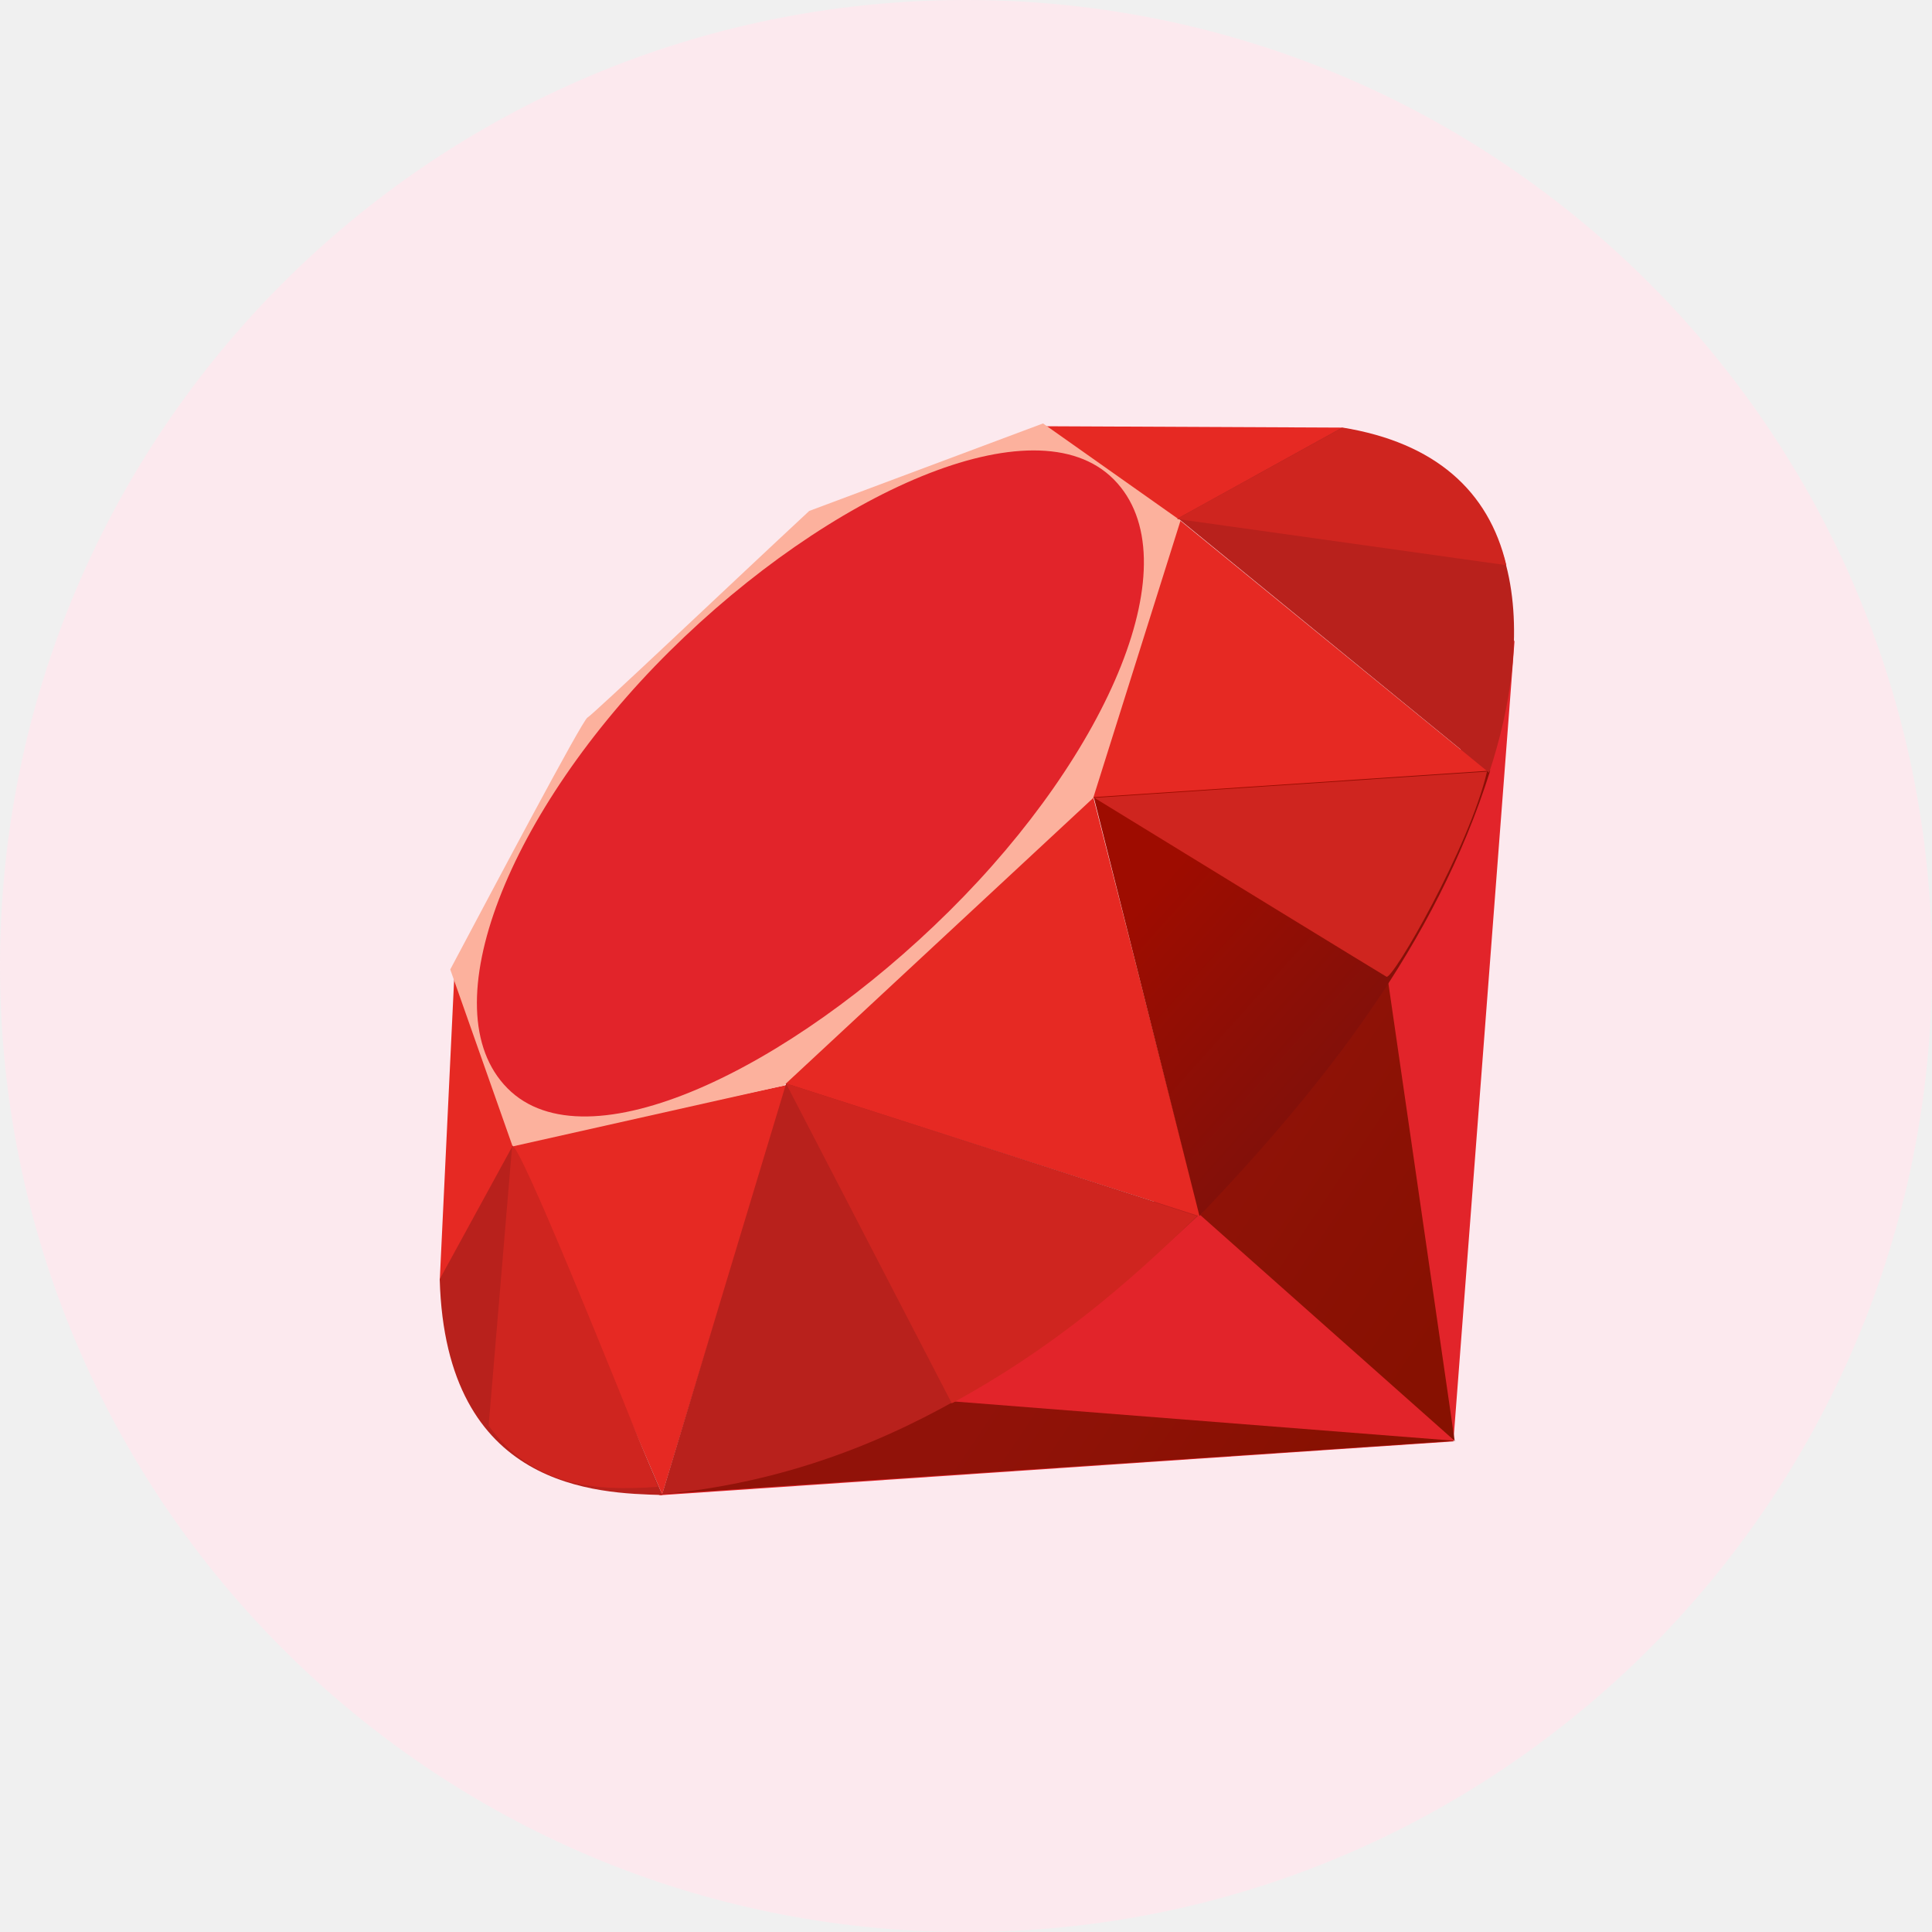
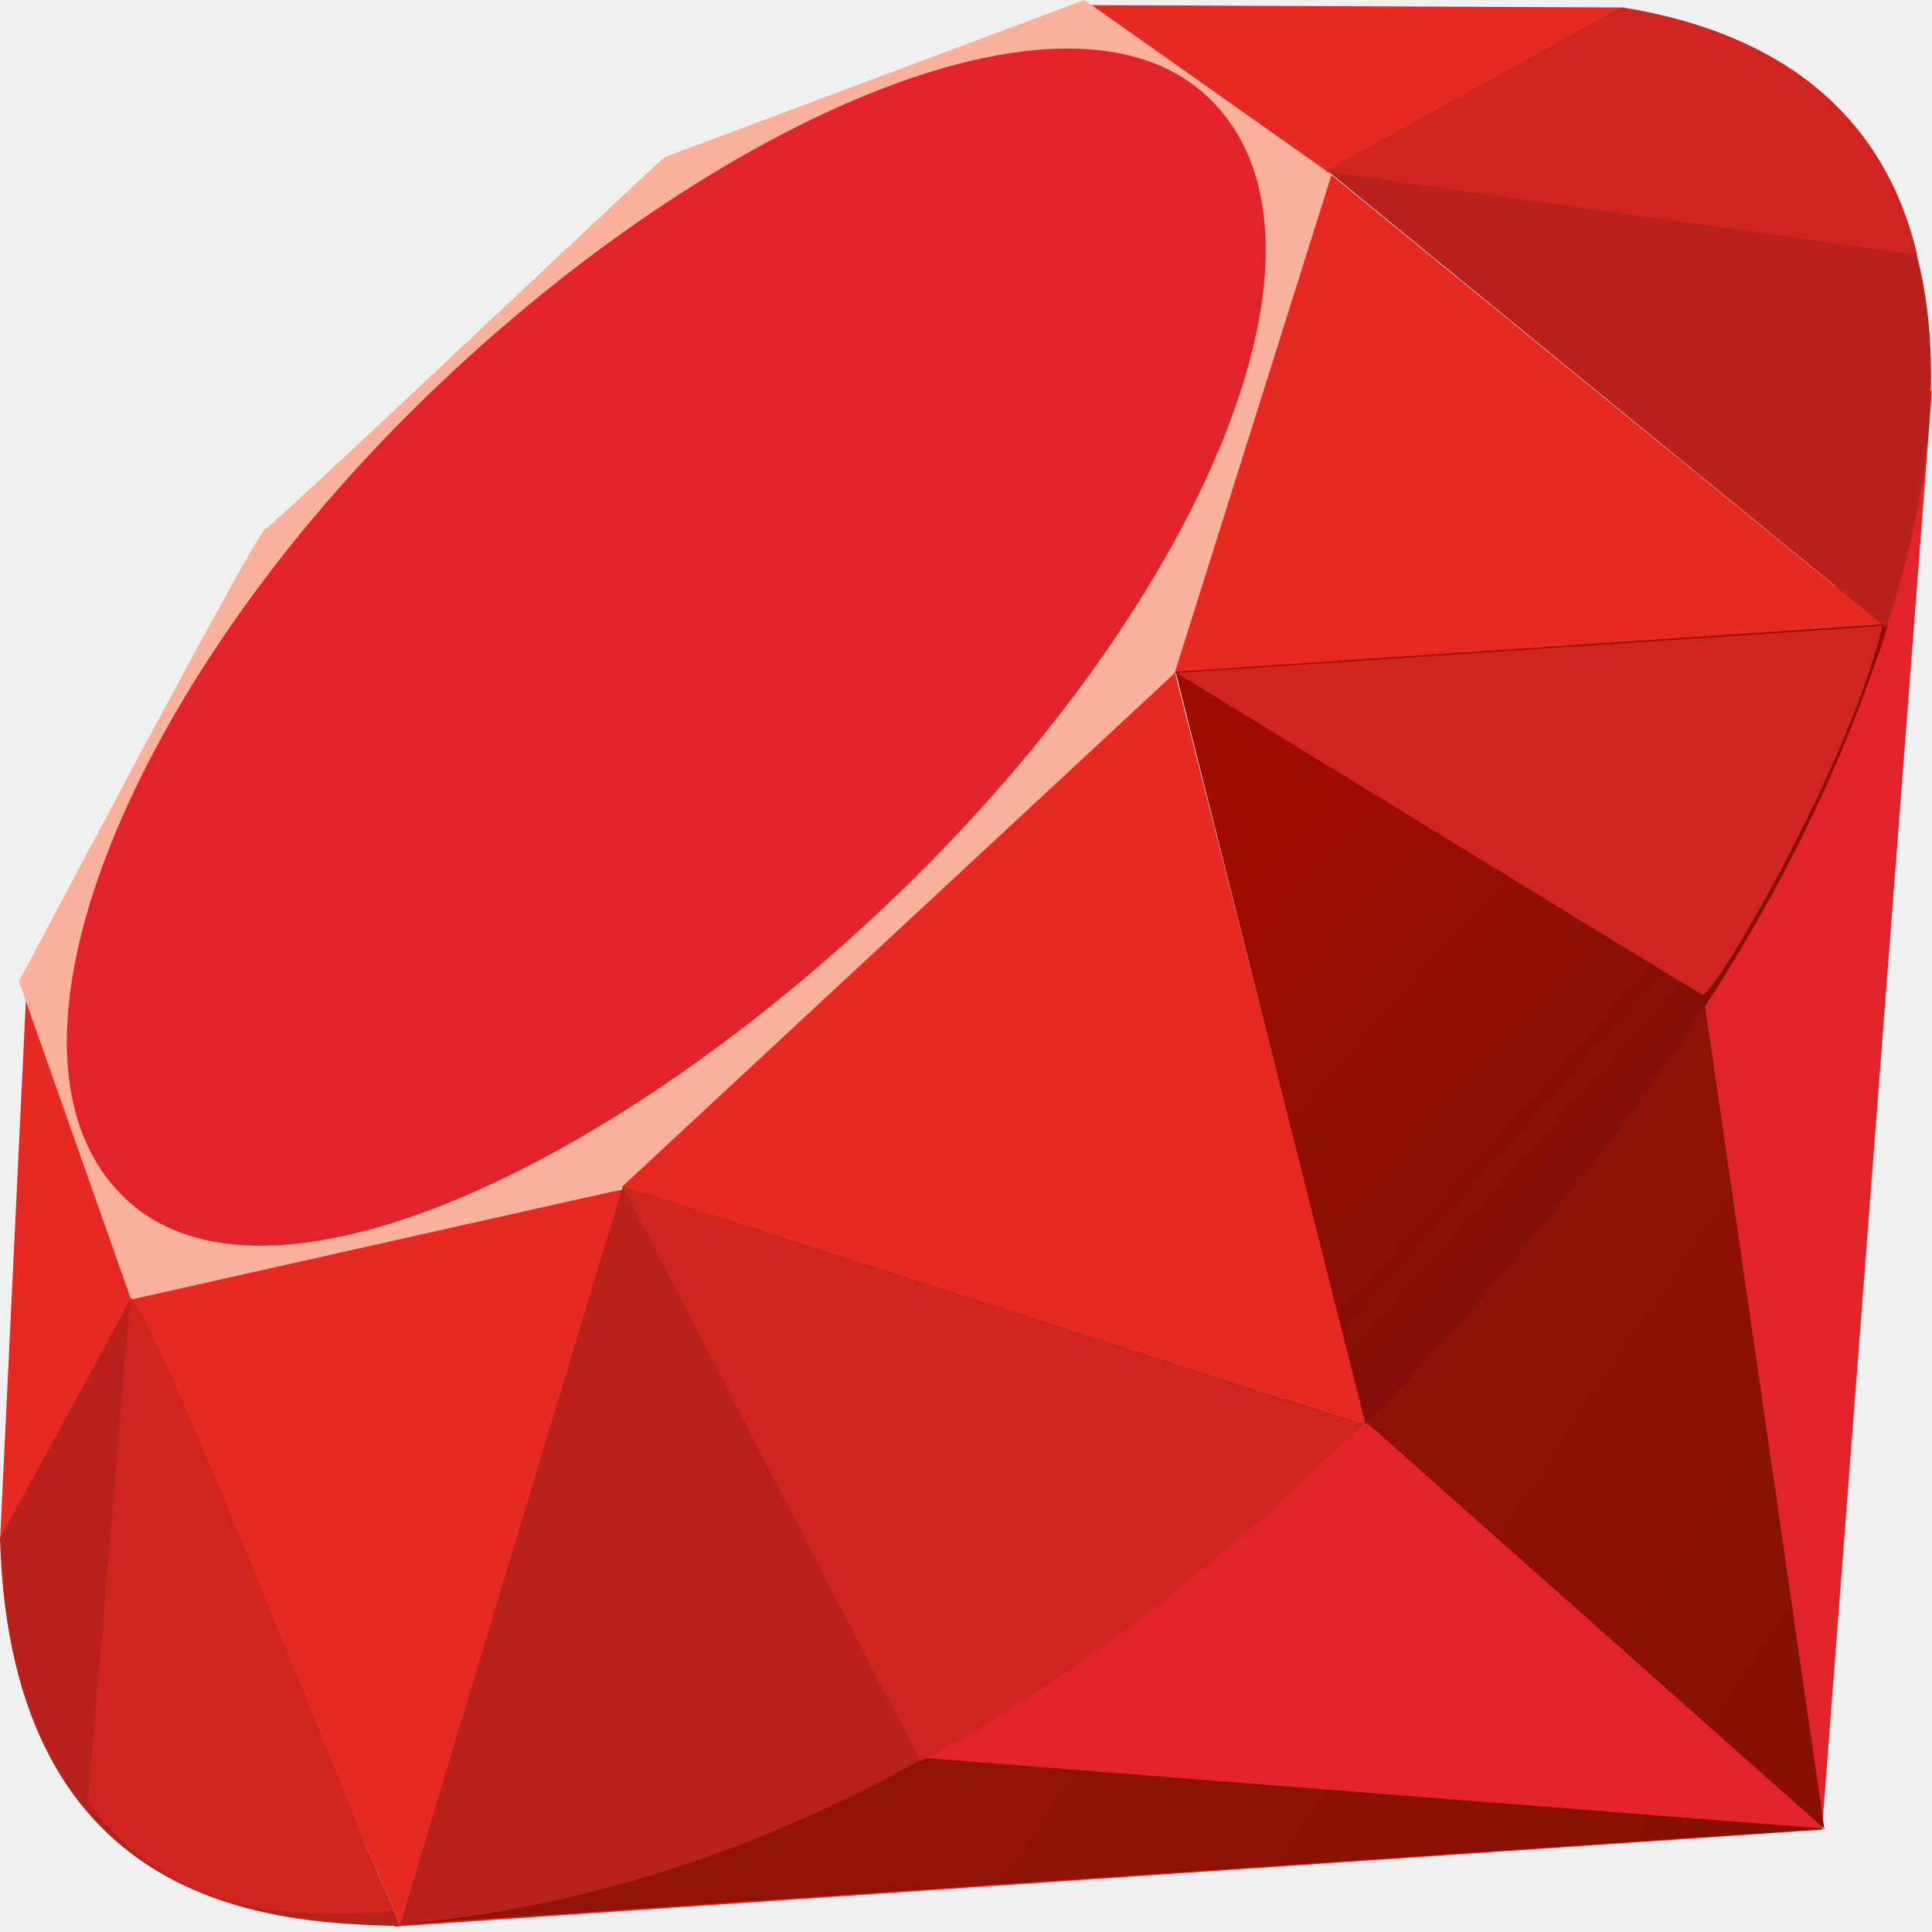
- <svg xmlns="http://www.w3.org/2000/svg" width="100%" height="100%" viewBox="0 0 119 119" fill="none">
-   <path d="M59.5 119C92.361 119 119 92.361 119 59.5C119 26.639 92.361 0 59.5 0C26.639 0 0 26.639 0 59.5C0 92.361 26.639 119 59.5 119Z" fill="#FCE9EE" />
-   <g clip-path="url(#clip0_7981_34485)">
-     <path fill-rule="evenodd" clip-rule="evenodd" d="M78.376 69.657L40.577 92.102L89.52 88.781L93.29 39.43L78.376 69.657Z" fill="#E2242A" />
-     <path fill-rule="evenodd" clip-rule="evenodd" d="M89.6 88.748L85.393 59.713L73.934 74.844L89.6 88.748Z" fill="url(#paint0_linear_7981_34485)" />
-     <path fill-rule="evenodd" clip-rule="evenodd" d="M89.657 88.748L58.839 86.328L40.741 92.04L89.657 88.748Z" fill="url(#paint1_linear_7981_34485)" />
-     <path fill-rule="evenodd" clip-rule="evenodd" d="M40.785 92.045L48.483 66.823L31.541 70.446L40.785 92.045Z" fill="#E62923" />
-     <path fill-rule="evenodd" clip-rule="evenodd" d="M73.933 74.927L66.849 47.18L46.575 66.183L73.933 74.927Z" fill="#E62923" />
-     <path fill-rule="evenodd" clip-rule="evenodd" d="M91.682 47.57L72.518 31.919L67.182 49.171L91.682 47.57Z" fill="#E62923" />
-     <path fill-rule="evenodd" clip-rule="evenodd" d="M82.721 26.338L71.45 32.566L64.339 26.254L82.721 26.338Z" fill="#E62923" />
-     <path fill-rule="evenodd" clip-rule="evenodd" d="M27.084 78.908L31.806 70.296L27.986 60.038L27.084 78.908Z" fill="#E62923" />
-     <path fill-rule="evenodd" clip-rule="evenodd" d="M27.733 59.713L31.575 70.613L48.272 66.867L67.335 49.151L72.715 32.063L64.245 26.081L49.843 31.471C45.305 35.691 36.501 44.042 36.183 44.199C35.869 44.359 30.369 54.754 27.733 59.713Z" fill="#FCB19D" />
-     <path fill-rule="evenodd" clip-rule="evenodd" d="M41.225 40.132C51.059 30.382 63.736 24.62 68.603 29.529C73.465 34.437 68.309 46.366 58.474 56.114C48.64 65.861 36.12 71.94 31.257 67.032C26.393 62.126 31.391 49.879 41.225 40.132Z" fill="#E2242A" />
-     <path fill-rule="evenodd" clip-rule="evenodd" d="M40.785 92.036L48.423 66.734L73.792 74.884C64.62 83.485 54.418 90.756 40.785 92.036Z" fill="#B8211C" />
-     <path fill-rule="evenodd" clip-rule="evenodd" d="M67.369 49.1L73.881 74.897C81.544 66.841 88.42 58.179 91.788 47.467L67.369 49.1Z" fill="url(#paint2_linear_7981_34485)" />
-     <path fill-rule="evenodd" clip-rule="evenodd" d="M91.722 47.596C94.327 39.73 94.93 28.445 82.639 26.351L72.555 31.921L91.723 47.596H91.722Z" fill="#B8211C" />
-     <path fill-rule="evenodd" clip-rule="evenodd" d="M27.084 78.793C27.445 91.775 36.811 91.97 40.8 92.084L31.585 70.56L27.084 78.793Z" fill="#B8211C" />
-     <path fill-rule="evenodd" clip-rule="evenodd" d="M67.405 49.14C73.294 52.759 85.159 60.027 85.4 60.161C85.773 60.371 90.516 52.165 91.591 47.526L67.405 49.14Z" fill="#CF251F" />
-     <path fill-rule="evenodd" clip-rule="evenodd" d="M48.413 66.734L58.624 86.435C64.662 83.161 69.391 79.171 73.722 74.897L48.413 66.734Z" fill="#CF251F" />
-     <path fill-rule="evenodd" clip-rule="evenodd" d="M31.544 70.587L30.097 87.816C32.828 91.545 36.583 91.869 40.523 91.579C37.672 84.484 31.979 70.301 31.544 70.588V70.587Z" fill="#CF251F" />
-     <path fill-rule="evenodd" clip-rule="evenodd" d="M72.495 31.965L92.782 34.812C91.699 30.224 88.374 27.263 82.707 26.338L72.495 31.965Z" fill="#CF251F" />
+ <svg xmlns="http://www.w3.org/2000/svg" width="100%" height="100%" viewBox="0 0 66 66" fill="none">
+   <g clip-path="url(#clip0_7981_34513)">
+     <path fill-rule="evenodd" clip-rule="evenodd" d="M51.133 43.441L13.451 65.816L62.242 62.506L66 13.308L51.133 43.441Z" fill="#E2242A" />
+     <path fill-rule="evenodd" clip-rule="evenodd" d="M62.322 62.473L58.128 33.528L46.705 48.611L62.322 62.473Z" fill="url(#paint0_linear_7981_34513)" />
+     <path fill-rule="evenodd" clip-rule="evenodd" d="M62.379 62.473L31.656 60.06L13.614 65.754L62.379 62.473Z" fill="url(#paint1_linear_7981_34513)" />
+     <path fill-rule="evenodd" clip-rule="evenodd" d="M13.658 65.76L21.333 40.616L4.443 44.228L13.658 65.76Z" fill="#E62923" />
+     <path fill-rule="evenodd" clip-rule="evenodd" d="M46.703 48.695L39.641 21.033L19.431 39.978L46.703 48.695Z" fill="#E62923" />
+     <path fill-rule="evenodd" clip-rule="evenodd" d="M64.398 21.422L45.293 5.82L39.974 23.018L64.398 21.422Z" fill="#E62923" />
+     <path fill-rule="evenodd" clip-rule="evenodd" d="M55.464 0.256L44.228 6.465L37.14 0.173L55.464 0.256Z" fill="#E62923" />
+     <path fill-rule="evenodd" clip-rule="evenodd" d="M0 52.663L4.707 44.078L0.899 33.852L0 52.663Z" fill="#E62923" />
+     <path fill-rule="evenodd" clip-rule="evenodd" d="M0.646 33.528L4.477 44.394L21.122 40.66L40.126 22.998L45.489 5.964L37.045 0L22.688 5.374C18.164 9.581 9.388 17.906 9.071 18.062C8.758 18.221 3.275 28.585 0.646 33.528Z" fill="#FCB19D" />
+     <path fill-rule="evenodd" clip-rule="evenodd" d="M14.097 14.008C23.901 4.287 36.539 -1.456 41.39 3.437C46.237 8.331 41.097 20.223 31.293 29.94C21.489 39.657 9.008 45.717 4.16 40.824C-0.689 35.933 4.294 23.724 14.097 14.008Z" fill="#E2242A" />
+     <path fill-rule="evenodd" clip-rule="evenodd" d="M13.658 65.751L21.273 40.527L46.563 48.651C37.419 57.226 27.249 64.474 13.658 65.751Z" fill="#B8211C" />
+     <path fill-rule="evenodd" clip-rule="evenodd" d="M40.16 22.948L46.652 48.664C54.291 40.634 61.145 31.998 64.504 21.319L40.16 22.948Z" fill="url(#paint2_linear_7981_34513)" />
+     <path fill-rule="evenodd" clip-rule="evenodd" d="M64.437 21.448C67.035 13.606 67.635 2.357 55.383 0.269L45.33 5.822L64.438 21.448H64.437Z" fill="#B8211C" />
+     <path fill-rule="evenodd" clip-rule="evenodd" d="M0 52.549C0.36 65.49 9.697 65.684 13.674 65.798L4.487 44.341L0 52.549Z" fill="#B8211C" />
+     <path fill-rule="evenodd" clip-rule="evenodd" d="M40.196 22.988C46.066 26.596 57.895 33.841 58.135 33.974C58.507 34.184 63.236 26.003 64.307 21.379L40.196 22.988Z" fill="#CF251F" />
+     <path fill-rule="evenodd" clip-rule="evenodd" d="M21.263 40.527L31.442 60.167C37.462 56.903 42.175 52.926 46.493 48.665L21.263 40.527Z" fill="#CF251F" />
+     <path fill-rule="evenodd" clip-rule="evenodd" d="M4.447 44.368L3.004 61.544C5.726 65.261 9.469 65.584 13.398 65.295C10.556 58.222 4.88 44.083 4.447 44.369V44.368Z" fill="#CF251F" />
+     <path fill-rule="evenodd" clip-rule="evenodd" d="M45.27 5.866L65.494 8.704C64.415 4.13 61.1 1.179 55.45 0.256L45.27 5.866Z" fill="#CF251F" />
  </g>
  <defs>
-     <linearGradient id="paint0_linear_7981_34485" x1="92.208" y1="77.392" x2="74.209" y2="65.313" gradientUnits="userSpaceOnUse">
+     <linearGradient id="paint0_linear_7981_34513" x1="64.922" y1="51.153" x2="46.978" y2="39.11" gradientUnits="userSpaceOnUse">
      <stop stop-color="#871101" />
      <stop offset="0.99" stop-color="#911209" />
      <stop offset="1" stop-color="#911209" />
    </linearGradient>
-     <linearGradient id="paint1_linear_7981_34485" x1="77.806" y1="98.854" x2="59.806" y2="86.775" gradientUnits="userSpaceOnUse">
+     <linearGradient id="paint1_linear_7981_34513" x1="50.565" y1="72.547" x2="32.621" y2="60.506" gradientUnits="userSpaceOnUse">
      <stop stop-color="#871101" />
      <stop offset="0.99" stop-color="#911209" />
      <stop offset="1" stop-color="#911209" />
    </linearGradient>
-     <linearGradient id="paint2_linear_7981_34485" x1="86.74" y1="64.68" x2="73.007" y2="52.374" gradientUnits="userSpaceOnUse">
+     <linearGradient id="paint2_linear_7981_34513" x1="59.47" y1="38.479" x2="45.781" y2="26.211" gradientUnits="userSpaceOnUse">
      <stop stop-color="#7E110B" />
      <stop offset="0.99" stop-color="#9E0C00" />
      <stop offset="1" stop-color="#9E0C00" />
    </linearGradient>
-     <clipPath id="clip0_7981_34485">
-       <rect width="66" height="66" fill="white" transform="translate(27.084 26.0809) scale(1.00311)" />
+     <clipPath id="clip0_7981_34513">
+       <rect width="66" height="66" fill="white" />
    </clipPath>
  </defs>
</svg>
